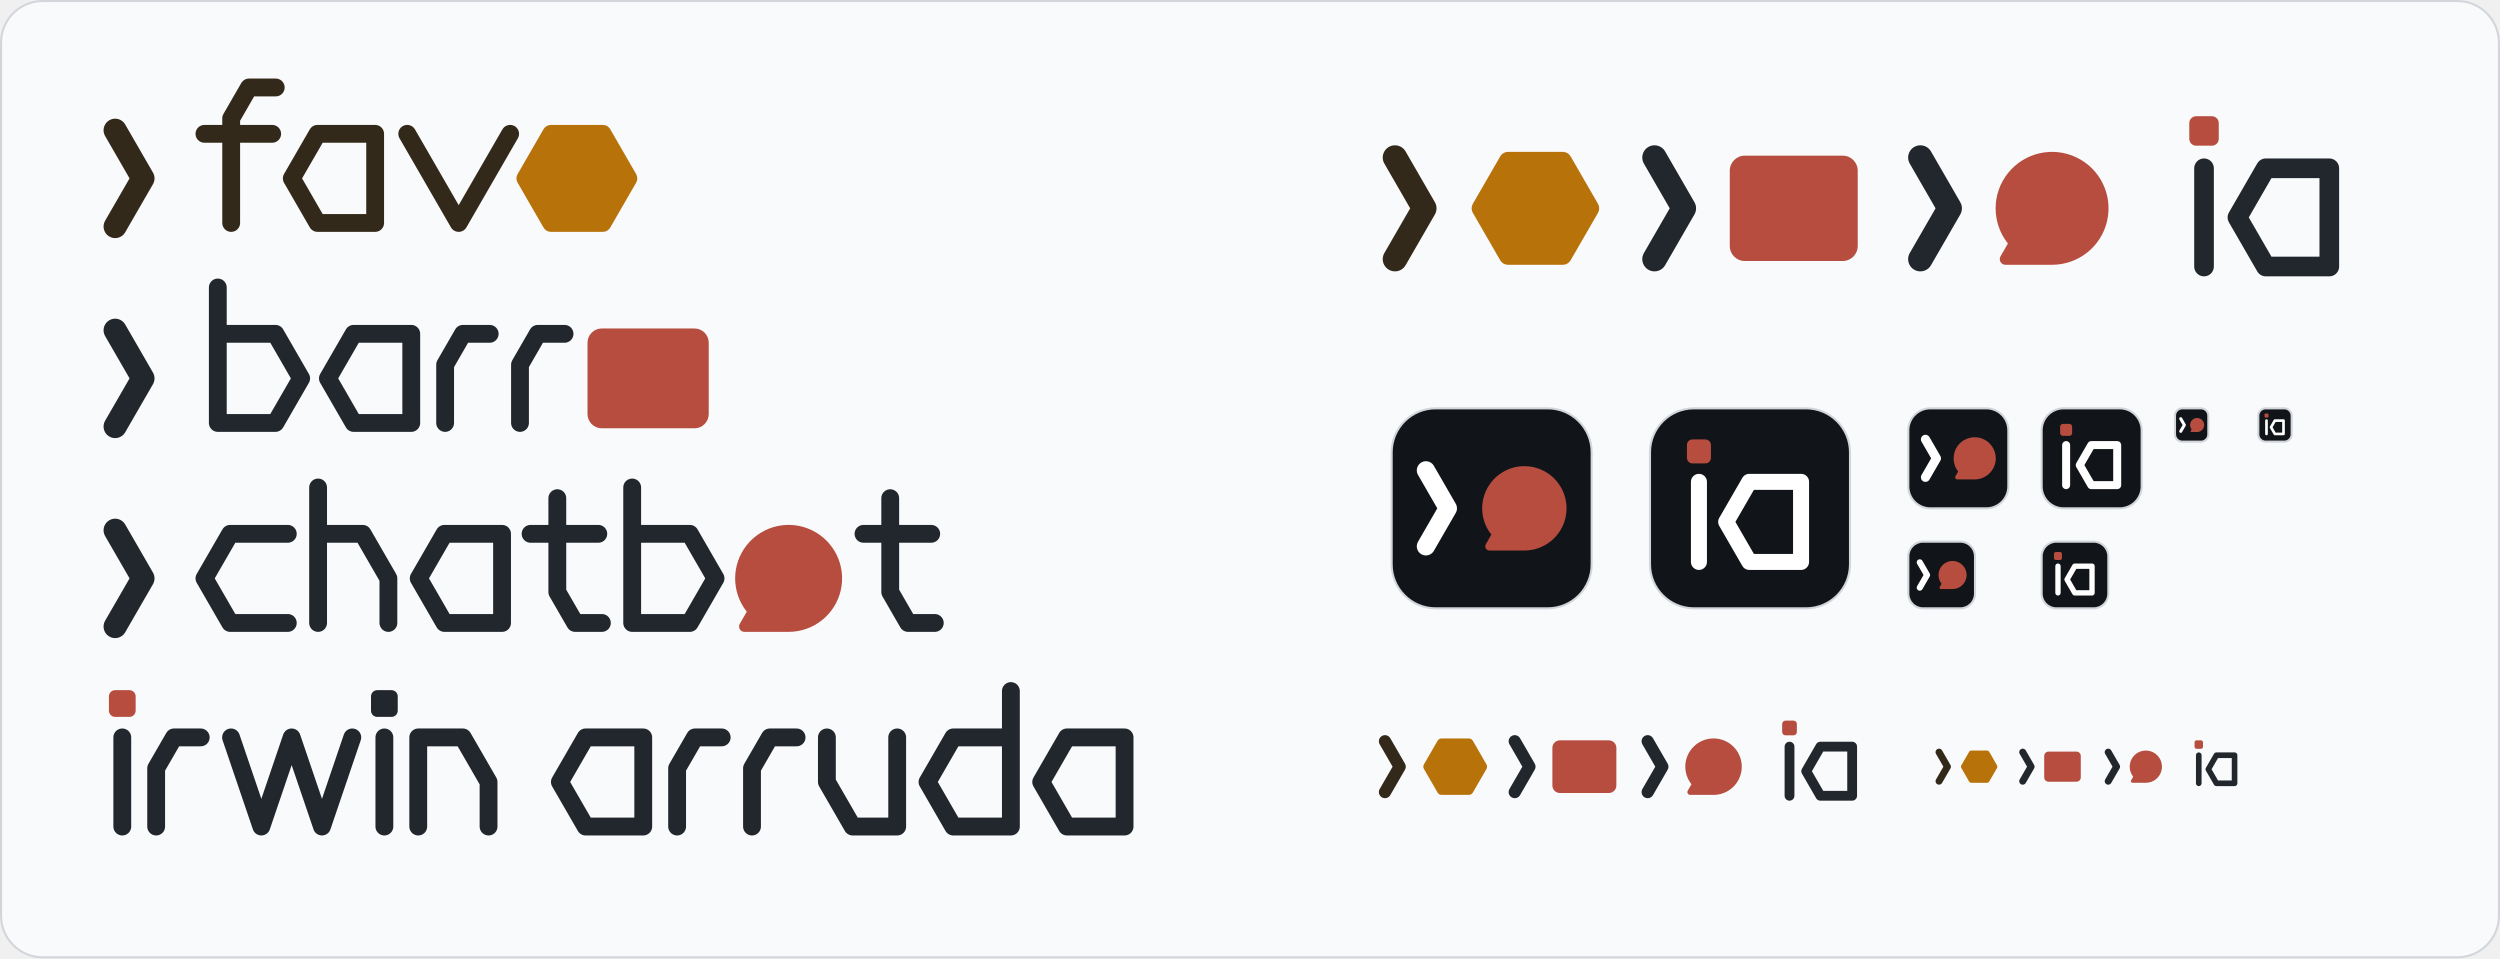
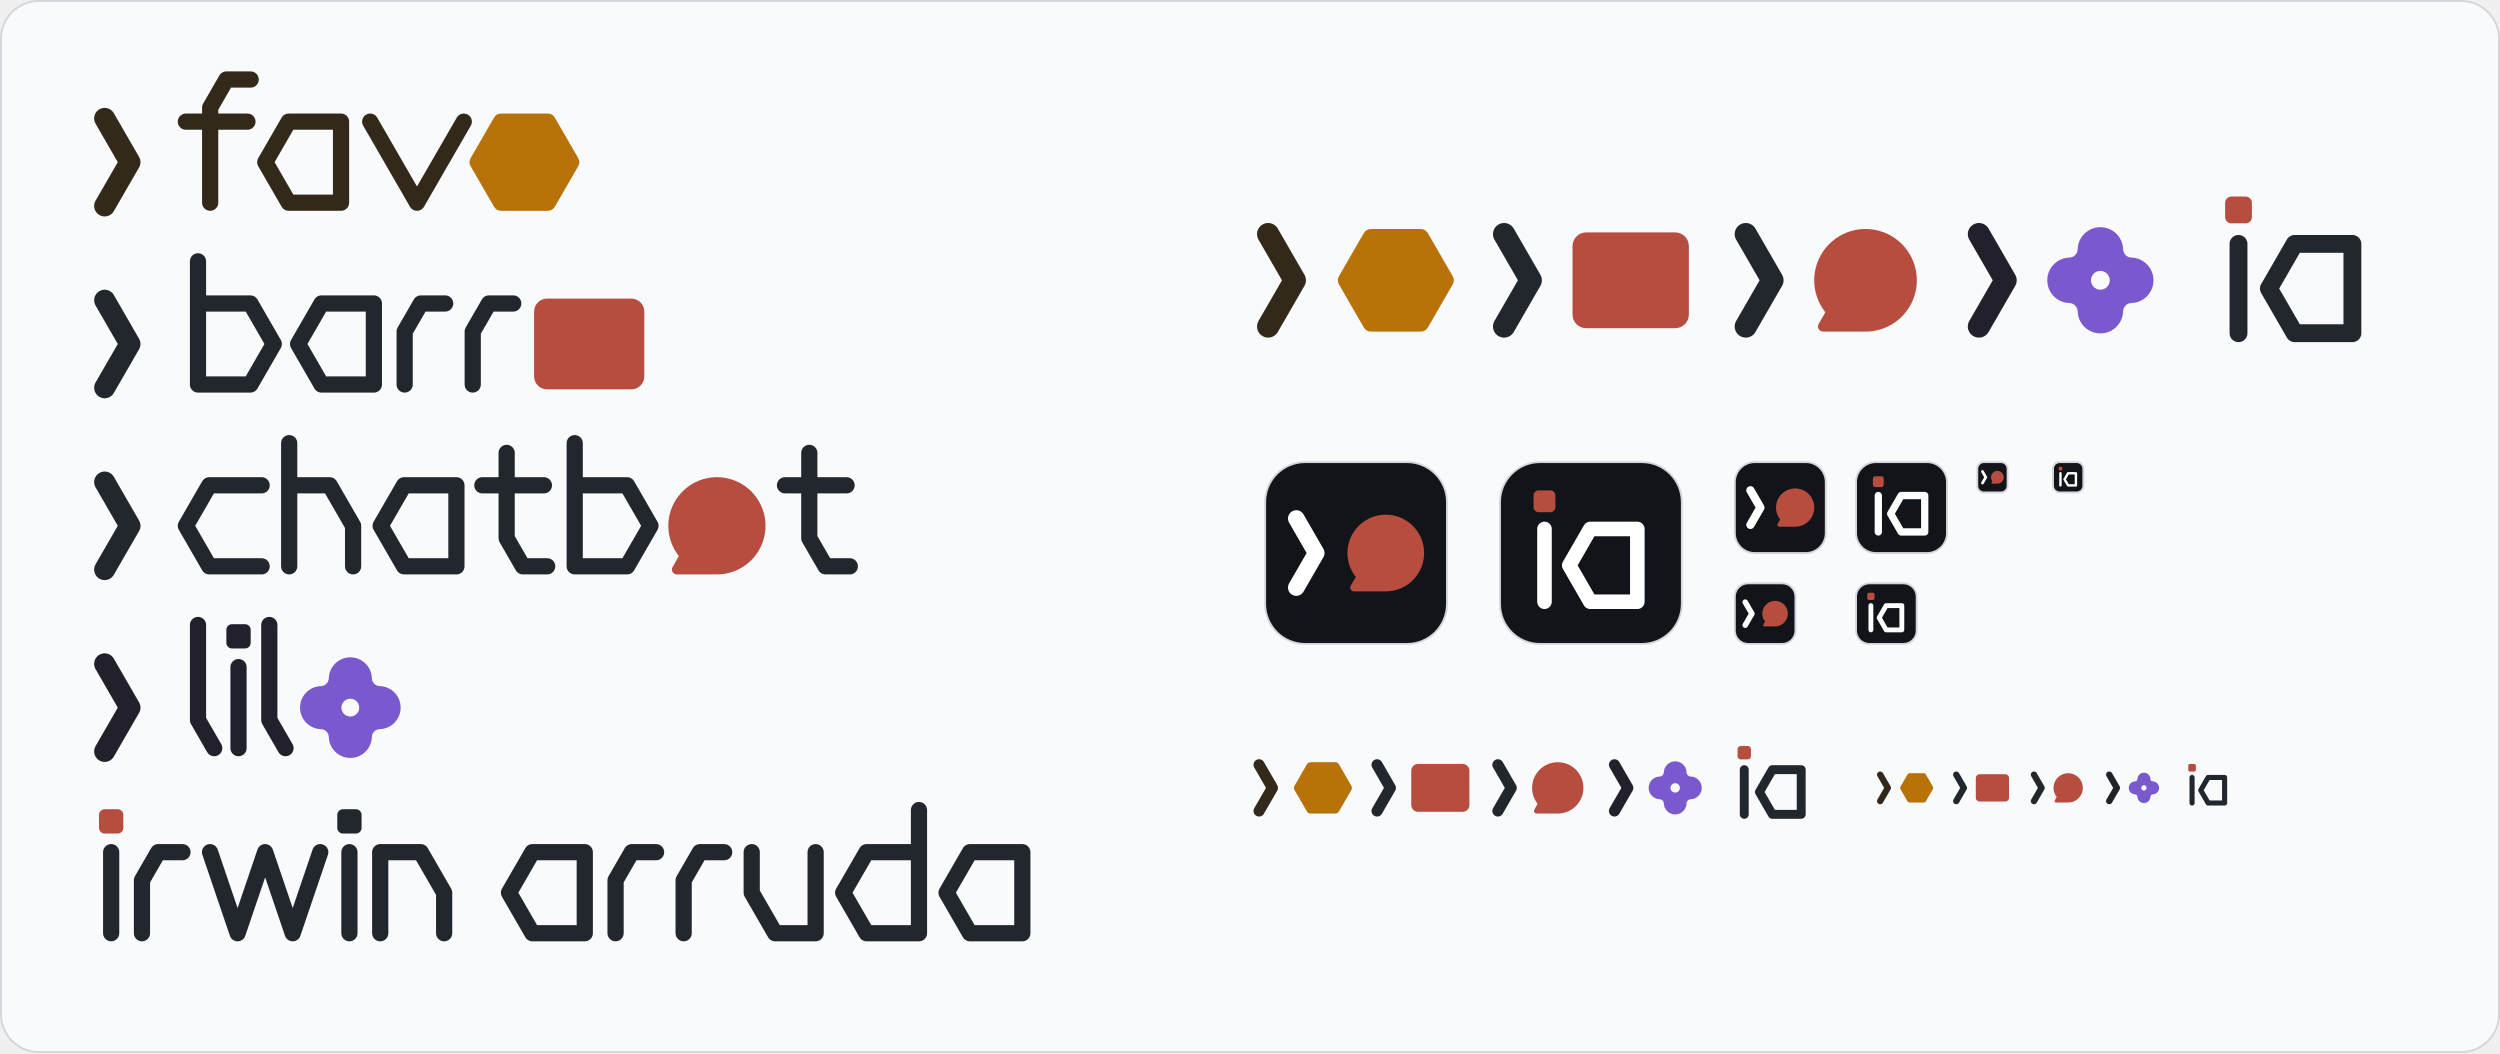
- <svg xmlns="http://www.w3.org/2000/svg" viewBox="0 0 1200 460" role="img" aria-label="The marks of Favo, Barro, The Chatbot and Irwin Arruda, with their small marks and icons">
-   <rect x="0.5" y="0.5" width="1199" height="459" rx="20" fill="#F9FAFC" stroke="#D2D6DB" />
+ <svg xmlns="http://www.w3.org/2000/svg" viewBox="0 0 1320 556" role="img" aria-label="The marks of Favo, Barro, The Chatbot, Lila and Irwin Arruda, with their small marks and icons">
+   <rect x="0.5" y="0.5" width="1319" height="555" rx="20" fill="#F9FAFC" stroke="#D2D6DB" />
  <svg x="48" y="36" width="260.25" height="80" viewBox="-4 -166 608.33 187">
    <path d="M13 -104L44.18 -50L13 4" fill="none" stroke="#33291A" stroke-width="26" stroke-linecap="round" stroke-linejoin="round" />
    <g fill="none" stroke="#33291A" stroke-width="20" stroke-linecap="round" stroke-linejoin="round">
      <path transform="translate(113.18 0)" d="M30 0V-117.36L50 -152H80M0 -100H76" />
      <path transform="translate(211.18 0)" d="M93.53 -100H28.87L0 -50L28.87 0H93.53M93.53 -100V0" />
      <path transform="translate(340.71 0)" d="M0 -100L57.73 0L115.47 -100" />
    </g>
    <path transform="translate(461.77 0)" d="M135.56 -55.2Q138.56 -50 135.56 -44.8L106.92 4.8Q103.92 10 97.92 10L40.64 10Q34.64 10 31.64 4.8L3 -44.8Q0 -50 3 -55.2L31.64 -104.8Q34.64 -110 40.64 -110L97.92 -110Q103.92 -110 106.92 -104.8Z" fill="#B8720A" />
  </svg>
  <svg x="48" y="132" width="293.9" height="80" viewBox="-4 -166 687 187">
    <path d="M13 -104L44.18 -50L13 4" fill="none" stroke="#21272D" stroke-width="26" stroke-linecap="round" stroke-linejoin="round" />
    <g fill="none" stroke="#21272D" stroke-width="20" stroke-linecap="round" stroke-linejoin="round">
      <path transform="translate(128.18 0)" d="M0 -152V0H64.67L93.53 -50L64.67 -100H0" />
      <path transform="translate(251.71 0)" d="M93.53 -100H28.87L0 -50L28.87 0H93.53M93.53 -100V0" />
      <path transform="translate(383.24 0)" d="M0 0V-65.36L20 -100H50" />
      <path transform="translate(467.24 0)" d="M0 0V-65.36L20 -100H50" />
    </g>
    <path transform="translate(543 0)" d="M16 -106H120A16 16 0 0 1 136 -90V-10A16 16 0 0 1 120 6H16A16 16 0 0 1 0 -10V-90A16 16 0 0 1 16 -106Z" fill="#B64D3F" />
  </svg>
  <svg x="48" y="228" width="406.69" height="80" viewBox="-4 -166 950.64 187">
    <path d="M13 -104L44.18 -50L13 4" fill="none" stroke="#21272D" stroke-width="26" stroke-linecap="round" stroke-linejoin="round" />
    <g fill="none" stroke="#21272D" stroke-width="20" stroke-linecap="round" stroke-linejoin="round">
      <path transform="translate(113.18 0)" d="M93.53 -100H28.87L0 -50L28.87 0H93.53" />
      <path transform="translate(240.71 0)" d="M0 -152V0M0 -100H50L78.87 -50V0" />
      <path transform="translate(353.58 0)" d="M93.53 -100H28.87L0 -50L28.87 0H93.53M93.53 -100V0" />
      <path transform="translate(479.11 0)" d="M30 -140V-34.64L50 0H80M0 -100H76" />
      <path transform="translate(593.11 0)" d="M0 -152V0H64.67L93.53 -50L64.67 -100H0" />
      <path transform="translate(852.64 0)" d="M30 -140V-34.64L50 0H80M0 -100H76" />
    </g>
    <path transform="translate(708.64 0)" d="M60 10H10.39A6 6 0 0 1 5.2 1L13.06 -12.63A60 60 0 1 1 60 10Z" fill="#B64D3F" />
  </svg>
-   <svg x="48" y="324" width="500.35" height="81.3" viewBox="0 -170 1169.33 190">
+   <svg x="48" y="324" width="165.21" height="80" viewBox="-4 -166 386.18 187">
+     <path d="M13 -104L44.18 -50L13 4" fill="none" stroke="#22202B" stroke-width="26" stroke-linecap="round" stroke-linejoin="round" />
+     <g fill="none" stroke="#22202B" stroke-width="20" stroke-linecap="round" stroke-linejoin="round">
+       <path transform="translate(128.18 0)" d="M0 -152V-34.64L20 0" />
+       <path transform="translate(178.18 0)" d="M0 0V-100" />
+       <path transform="translate(216.18 0)" d="M0 -152V-34.64L20 0" />
+     </g>
+     <rect x="163.18" y="-153" width="30" height="30" rx="7" fill="#22202B" />
+     <path transform="translate(254.18 0)" d="M98.25 -76.56A26.57 26.57 0 0 1 98.25 -23.44A10 10 0 0 0 88.56 -13.75A26.57 26.57 0 0 1 35.44 -13.75A10 10 0 0 0 25.75 -23.44A26.57 26.57 0 0 1 25.75 -76.56A10 10 0 0 0 35.44 -86.25A26.57 26.57 0 0 1 88.56 -86.25A10 10 0 0 0 98.25 -76.56ZM73 -50A11 11 0 1 0 51 -50A11 11 0 1 0 73 -50Z" fill="#7A58CE" />
+   </svg>
+   <svg x="48" y="420" width="500.35" height="81.3" viewBox="0 -170 1169.33 190">
    <g fill="none" stroke="#21272D" stroke-width="20" stroke-linecap="round" stroke-linejoin="round">
      <path transform="translate(25 0)" d="M0 0V-100" />
      <path transform="translate(63 0)" d="M0 0V-65.36L20 -100H50" />
      <path transform="translate(147 0)" d="M0 -100L34 0L68 -100L102 0L136 -100" />
      <path transform="translate(319 0)" d="M0 0V-100" />
      <path transform="translate(357 0)" d="M0 0V-100H50L78.87 -50V0" />
      <path transform="translate(515.87 0)" d="M93.53 -100H28.87L0 -50L28.87 0H93.53M93.53 -100V0" />
      <path transform="translate(647.4 0)" d="M0 0V-65.36L20 -100H50" />
      <path transform="translate(731.4 0)" d="M0 0V-65.36L20 -100H50" />
      <path transform="translate(815.4 0)" d="M0 -100V-50L28.87 0H78.87V-100" />
      <path transform="translate(928.27 0)" d="M93.53 -100H28.87L0 -50L28.87 0H93.53M93.53 -152V0" />
      <path transform="translate(1055.8 0)" d="M93.53 -100H28.87L0 -50L28.87 0H93.53M93.53 -100V0" />
    </g>
    <rect x="10" y="-153" width="30" height="30" rx="7" fill="#B64D3F" />
    <rect x="304" y="-153" width="30" height="30" rx="7" fill="#21272D" />
  </svg>
-   <svg x="660" y="44" width="112" height="112" viewBox="-8.22 -174 248 248">
+   <svg x="660" y="92" width="112" height="112" viewBox="-8.22 -174 248 248">
    <path d="M13 -104L44.18 -50L13 4" fill="none" stroke="#33291A" stroke-width="26" stroke-linecap="round" stroke-linejoin="round" />
    <path transform="translate(93 0)" d="M135.56 -55.2Q138.56 -50 135.56 -44.8L106.92 4.8Q103.92 10 97.92 10L40.64 10Q34.64 10 31.64 4.8L3 -44.8Q0 -50 3 -55.2L31.64 -104.8Q34.64 -110 40.64 -110L97.92 -110Q103.92 -110 106.92 -104.8Z" fill="#B8720A" />
  </svg>
-   <svg x="784" y="44" width="112" height="112" viewBox="-9.5 -174 248 248">
+   <svg x="784" y="92" width="112" height="112" viewBox="-9.5 -174 248 248">
    <path d="M13 -104L44.18 -50L13 4" fill="none" stroke="#21272D" stroke-width="26" stroke-linecap="round" stroke-linejoin="round" />
    <path transform="translate(93 0)" d="M16 -106H120A16 16 0 0 1 136 -90V-10A16 16 0 0 1 120 6H16A16 16 0 0 1 0 -10V-90A16 16 0 0 1 16 -106Z" fill="#B64D3F" />
  </svg>
-   <svg x="908" y="44" width="112" height="112" viewBox="-17.5 -174 248 248">
+   <svg x="908" y="92" width="112" height="112" viewBox="-17.5 -174 248 248">
    <path d="M13 -104L44.18 -50L13 4" fill="none" stroke="#21272D" stroke-width="26" stroke-linecap="round" stroke-linejoin="round" />
    <path transform="translate(93 0)" d="M60 10H10.39A6 6 0 0 1 5.2 1L13.06 -12.63A60 60 0 1 1 60 10Z" fill="#B64D3F" />
  </svg>
-   <svg x="1032" y="44" width="112" height="112" viewBox="-30 -178 237.53 237.53">
+   <svg x="1032" y="92" width="112" height="112" viewBox="-15.5 -174 248 248">
+     <path d="M13 -104L44.18 -50L13 4" fill="none" stroke="#22202B" stroke-width="26" stroke-linecap="round" stroke-linejoin="round" />
+     <path transform="translate(93 0)" d="M98.25 -76.56A26.57 26.57 0 0 1 98.25 -23.44A10 10 0 0 0 88.56 -13.75A26.57 26.57 0 0 1 35.44 -13.75A10 10 0 0 0 25.75 -23.44A26.57 26.57 0 0 1 25.75 -76.56A10 10 0 0 0 35.44 -86.25A26.57 26.57 0 0 1 88.56 -86.25A10 10 0 0 0 98.25 -76.56ZM73 -50A11 11 0 1 0 51 -50A11 11 0 1 0 73 -50Z" fill="#7A58CE" />
+   </svg>
+   <svg x="1156" y="92" width="112" height="112" viewBox="-30 -178 237.53 237.53">
    <g fill="none" stroke="#21272D" stroke-width="20" stroke-linecap="round" stroke-linejoin="round">
      <path transform="translate(25 0)" d="M0 0V-100" />
      <path transform="translate(59 0)" d="M93.53 -100H28.87L0 -50L28.87 0H93.53M93.53 -100V0" />
    </g>
    <rect x="10" y="-153" width="30" height="30" rx="7" fill="#B64D3F" />
  </svg>
-   <svg x="668" y="196" width="96" height="96" viewBox="0 0 512 512">
-     <rect width="512" height="512" rx="112" fill="#111418" />
-     <g transform="translate(256 256) scale(1.8) translate(-106.5 50)">
-       <path d="M13 -104L44.18 -50L13 4" fill="none" stroke="#FFFFFF" stroke-width="26" stroke-linecap="round" stroke-linejoin="round" />
-       <path transform="translate(93 0)" d="M60 10H10.39A6 6 0 0 1 5.2 1L13.06 -12.63A60 60 0 1 1 60 10Z" fill="#B64D3F" />
-     </g>
-   </svg>
-   <rect x="668" y="196" width="96" height="96" rx="21.12" fill="none" stroke="#D2D6DB" />
-   <svg x="792" y="196" width="96" height="96" viewBox="0 0 512 512">
-     <rect width="512" height="512" rx="112" fill="#111418" />
-     <g transform="translate(256 262) scale(2.05) translate(-88.77 64)">
-       <g fill="none" stroke="#FFFFFF" stroke-width="20" stroke-linecap="round" stroke-linejoin="round">
-         <path transform="translate(25 0)" d="M0 0V-100" />
-         <path transform="translate(59 0)" d="M93.53 -100H28.87L0 -50L28.87 0H93.53M93.53 -100V0" />
-       </g>
-       <rect x="10" y="-153" width="30" height="30" rx="7" fill="#B64D3F" />
-     </g>
-   </svg>
-   <rect x="792" y="196" width="96" height="96" rx="21.12" fill="none" stroke="#D2D6DB" />
-   <svg x="916" y="196" width="48" height="48" viewBox="0 0 512 512">
-     <rect width="512" height="512" rx="112" fill="#111418" />
-     <g transform="translate(256 256) scale(1.8) translate(-106.5 50)">
-       <path d="M13 -104L44.18 -50L13 4" fill="none" stroke="#FFFFFF" stroke-width="26" stroke-linecap="round" stroke-linejoin="round" />
-       <path transform="translate(93 0)" d="M60 10H10.39A6 6 0 0 1 5.2 1L13.06 -12.63A60 60 0 1 1 60 10Z" fill="#B64D3F" />
-     </g>
-   </svg>
-   <rect x="916" y="196" width="48" height="48" rx="10.56" fill="none" stroke="#D2D6DB" />
-   <svg x="980" y="196" width="48" height="48" viewBox="0 0 512 512">
-     <rect width="512" height="512" rx="112" fill="#111418" />
-     <g transform="translate(256 262) scale(2.05) translate(-88.77 64)">
-       <g fill="none" stroke="#FFFFFF" stroke-width="20" stroke-linecap="round" stroke-linejoin="round">
-         <path transform="translate(25 0)" d="M0 0V-100" />
-         <path transform="translate(59 0)" d="M93.53 -100H28.87L0 -50L28.87 0H93.53M93.53 -100V0" />
-       </g>
-       <rect x="10" y="-153" width="30" height="30" rx="7" fill="#B64D3F" />
-     </g>
-   </svg>
-   <rect x="980" y="196" width="48" height="48" rx="10.56" fill="none" stroke="#D2D6DB" />
-   <svg x="916" y="260" width="32" height="32" viewBox="0 0 512 512">
-     <rect width="512" height="512" rx="112" fill="#111418" />
-     <g transform="translate(256 256) scale(1.8) translate(-106.5 50)">
-       <path d="M13 -104L44.18 -50L13 4" fill="none" stroke="#FFFFFF" stroke-width="26" stroke-linecap="round" stroke-linejoin="round" />
-       <path transform="translate(93 0)" d="M60 10H10.39A6 6 0 0 1 5.2 1L13.06 -12.63A60 60 0 1 1 60 10Z" fill="#B64D3F" />
-     </g>
-   </svg>
-   <rect x="916" y="260" width="32" height="32" rx="7.04" fill="none" stroke="#D2D6DB" />
-   <svg x="980" y="260" width="32" height="32" viewBox="0 0 512 512">
-     <rect width="512" height="512" rx="112" fill="#111418" />
-     <g transform="translate(256 262) scale(2.05) translate(-88.77 64)">
-       <g fill="none" stroke="#FFFFFF" stroke-width="20" stroke-linecap="round" stroke-linejoin="round">
-         <path transform="translate(25 0)" d="M0 0V-100" />
-         <path transform="translate(59 0)" d="M93.53 -100H28.87L0 -50L28.87 0H93.53M93.53 -100V0" />
-       </g>
-       <rect x="10" y="-153" width="30" height="30" rx="7" fill="#B64D3F" />
-     </g>
-   </svg>
-   <rect x="980" y="260" width="32" height="32" rx="7.04" fill="none" stroke="#D2D6DB" />
-   <svg x="1044" y="196" width="16" height="16" viewBox="0 0 512 512">
-     <rect width="512" height="512" rx="112" fill="#111418" />
-     <g transform="translate(256 256) scale(1.8) translate(-106.5 50)">
-       <path d="M13 -104L44.18 -50L13 4" fill="none" stroke="#FFFFFF" stroke-width="26" stroke-linecap="round" stroke-linejoin="round" />
-       <path transform="translate(93 0)" d="M60 10H10.39A6 6 0 0 1 5.2 1L13.06 -12.63A60 60 0 1 1 60 10Z" fill="#B64D3F" />
-     </g>
-   </svg>
-   <rect x="1044" y="196" width="16" height="16" rx="3.52" fill="none" stroke="#D2D6DB" />
-   <svg x="1084" y="196" width="16" height="16" viewBox="0 0 512 512">
-     <rect width="512" height="512" rx="112" fill="#111418" />
-     <g transform="translate(256 262) scale(2.05) translate(-88.77 64)">
-       <g fill="none" stroke="#FFFFFF" stroke-width="20" stroke-linecap="round" stroke-linejoin="round">
-         <path transform="translate(25 0)" d="M0 0V-100" />
-         <path transform="translate(59 0)" d="M93.53 -100H28.87L0 -50L28.87 0H93.53M93.53 -100V0" />
-       </g>
-       <rect x="10" y="-153" width="30" height="30" rx="7" fill="#B64D3F" />
-     </g>
-   </svg>
-   <rect x="1084" y="196" width="16" height="16" rx="3.52" fill="none" stroke="#D2D6DB" />
-   <svg x="660" y="340" width="56" height="56" viewBox="-8.22 -174 248 248">
+   <svg x="668" y="244" width="96" height="96" viewBox="0 0 512 512">
+     <rect width="512" height="512" rx="112" fill="#111418" />
+     <g transform="translate(256 256) scale(1.8) translate(-106.5 50)">
+       <path d="M13 -104L44.18 -50L13 4" fill="none" stroke="#FFFFFF" stroke-width="26" stroke-linecap="round" stroke-linejoin="round" />
+       <path transform="translate(93 0)" d="M60 10H10.39A6 6 0 0 1 5.2 1L13.06 -12.63A60 60 0 1 1 60 10Z" fill="#B64D3F" />
+     </g>
+   </svg>
+   <rect x="668" y="244" width="96" height="96" rx="21.12" fill="none" stroke="#D2D6DB" />
+   <svg x="792" y="244" width="96" height="96" viewBox="0 0 512 512">
+     <rect width="512" height="512" rx="112" fill="#111418" />
+     <g transform="translate(256 262) scale(2.05) translate(-88.77 64)">
+       <g fill="none" stroke="#FFFFFF" stroke-width="20" stroke-linecap="round" stroke-linejoin="round">
+         <path transform="translate(25 0)" d="M0 0V-100" />
+         <path transform="translate(59 0)" d="M93.53 -100H28.87L0 -50L28.87 0H93.53M93.53 -100V0" />
+       </g>
+       <rect x="10" y="-153" width="30" height="30" rx="7" fill="#B64D3F" />
+     </g>
+   </svg>
+   <rect x="792" y="244" width="96" height="96" rx="21.12" fill="none" stroke="#D2D6DB" />
+   <svg x="916" y="244" width="48" height="48" viewBox="0 0 512 512">
+     <rect width="512" height="512" rx="112" fill="#111418" />
+     <g transform="translate(256 256) scale(1.8) translate(-106.5 50)">
+       <path d="M13 -104L44.18 -50L13 4" fill="none" stroke="#FFFFFF" stroke-width="26" stroke-linecap="round" stroke-linejoin="round" />
+       <path transform="translate(93 0)" d="M60 10H10.39A6 6 0 0 1 5.2 1L13.06 -12.63A60 60 0 1 1 60 10Z" fill="#B64D3F" />
+     </g>
+   </svg>
+   <rect x="916" y="244" width="48" height="48" rx="10.56" fill="none" stroke="#D2D6DB" />
+   <svg x="980" y="244" width="48" height="48" viewBox="0 0 512 512">
+     <rect width="512" height="512" rx="112" fill="#111418" />
+     <g transform="translate(256 262) scale(2.05) translate(-88.77 64)">
+       <g fill="none" stroke="#FFFFFF" stroke-width="20" stroke-linecap="round" stroke-linejoin="round">
+         <path transform="translate(25 0)" d="M0 0V-100" />
+         <path transform="translate(59 0)" d="M93.53 -100H28.87L0 -50L28.87 0H93.53M93.53 -100V0" />
+       </g>
+       <rect x="10" y="-153" width="30" height="30" rx="7" fill="#B64D3F" />
+     </g>
+   </svg>
+   <rect x="980" y="244" width="48" height="48" rx="10.56" fill="none" stroke="#D2D6DB" />
+   <svg x="916" y="308" width="32" height="32" viewBox="0 0 512 512">
+     <rect width="512" height="512" rx="112" fill="#111418" />
+     <g transform="translate(256 256) scale(1.8) translate(-106.5 50)">
+       <path d="M13 -104L44.18 -50L13 4" fill="none" stroke="#FFFFFF" stroke-width="26" stroke-linecap="round" stroke-linejoin="round" />
+       <path transform="translate(93 0)" d="M60 10H10.39A6 6 0 0 1 5.2 1L13.06 -12.63A60 60 0 1 1 60 10Z" fill="#B64D3F" />
+     </g>
+   </svg>
+   <rect x="916" y="308" width="32" height="32" rx="7.04" fill="none" stroke="#D2D6DB" />
+   <svg x="980" y="308" width="32" height="32" viewBox="0 0 512 512">
+     <rect width="512" height="512" rx="112" fill="#111418" />
+     <g transform="translate(256 262) scale(2.05) translate(-88.77 64)">
+       <g fill="none" stroke="#FFFFFF" stroke-width="20" stroke-linecap="round" stroke-linejoin="round">
+         <path transform="translate(25 0)" d="M0 0V-100" />
+         <path transform="translate(59 0)" d="M93.53 -100H28.87L0 -50L28.87 0H93.53M93.53 -100V0" />
+       </g>
+       <rect x="10" y="-153" width="30" height="30" rx="7" fill="#B64D3F" />
+     </g>
+   </svg>
+   <rect x="980" y="308" width="32" height="32" rx="7.04" fill="none" stroke="#D2D6DB" />
+   <svg x="1044" y="244" width="16" height="16" viewBox="0 0 512 512">
+     <rect width="512" height="512" rx="112" fill="#111418" />
+     <g transform="translate(256 256) scale(1.8) translate(-106.5 50)">
+       <path d="M13 -104L44.18 -50L13 4" fill="none" stroke="#FFFFFF" stroke-width="26" stroke-linecap="round" stroke-linejoin="round" />
+       <path transform="translate(93 0)" d="M60 10H10.39A6 6 0 0 1 5.2 1L13.06 -12.63A60 60 0 1 1 60 10Z" fill="#B64D3F" />
+     </g>
+   </svg>
+   <rect x="1044" y="244" width="16" height="16" rx="3.52" fill="none" stroke="#D2D6DB" />
+   <svg x="1084" y="244" width="16" height="16" viewBox="0 0 512 512">
+     <rect width="512" height="512" rx="112" fill="#111418" />
+     <g transform="translate(256 262) scale(2.05) translate(-88.77 64)">
+       <g fill="none" stroke="#FFFFFF" stroke-width="20" stroke-linecap="round" stroke-linejoin="round">
+         <path transform="translate(25 0)" d="M0 0V-100" />
+         <path transform="translate(59 0)" d="M93.53 -100H28.87L0 -50L28.87 0H93.53M93.53 -100V0" />
+       </g>
+       <rect x="10" y="-153" width="30" height="30" rx="7" fill="#B64D3F" />
+     </g>
+   </svg>
+   <rect x="1084" y="244" width="16" height="16" rx="3.52" fill="none" stroke="#D2D6DB" />
+   <svg x="660" y="388" width="56" height="56" viewBox="-8.22 -174 248 248">
    <path d="M13 -104L44.18 -50L13 4" fill="none" stroke="#33291A" stroke-width="26" stroke-linecap="round" stroke-linejoin="round" />
    <path transform="translate(93 0)" d="M135.56 -55.2Q138.56 -50 135.56 -44.8L106.92 4.8Q103.92 10 97.92 10L40.64 10Q34.64 10 31.64 4.8L3 -44.8Q0 -50 3 -55.2L31.64 -104.8Q34.64 -110 40.64 -110L97.92 -110Q103.92 -110 106.92 -104.8Z" fill="#B8720A" />
  </svg>
-   <svg x="722" y="340" width="56" height="56" viewBox="-9.5 -174 248 248">
+   <svg x="722" y="388" width="56" height="56" viewBox="-9.5 -174 248 248">
    <path d="M13 -104L44.18 -50L13 4" fill="none" stroke="#21272D" stroke-width="26" stroke-linecap="round" stroke-linejoin="round" />
    <path transform="translate(93 0)" d="M16 -106H120A16 16 0 0 1 136 -90V-10A16 16 0 0 1 120 6H16A16 16 0 0 1 0 -10V-90A16 16 0 0 1 16 -106Z" fill="#B64D3F" />
  </svg>
-   <svg x="784" y="340" width="56" height="56" viewBox="-17.5 -174 248 248">
+   <svg x="784" y="388" width="56" height="56" viewBox="-17.5 -174 248 248">
    <path d="M13 -104L44.18 -50L13 4" fill="none" stroke="#21272D" stroke-width="26" stroke-linecap="round" stroke-linejoin="round" />
    <path transform="translate(93 0)" d="M60 10H10.39A6 6 0 0 1 5.2 1L13.06 -12.63A60 60 0 1 1 60 10Z" fill="#B64D3F" />
  </svg>
-   <svg x="846" y="340" width="56" height="56" viewBox="-30 -178 237.53 237.53">
+   <svg x="846" y="388" width="56" height="56" viewBox="-15.5 -174 248 248">
+     <path d="M13 -104L44.18 -50L13 4" fill="none" stroke="#22202B" stroke-width="26" stroke-linecap="round" stroke-linejoin="round" />
+     <path transform="translate(93 0)" d="M98.25 -76.56A26.57 26.57 0 0 1 98.25 -23.44A10 10 0 0 0 88.56 -13.75A26.57 26.57 0 0 1 35.44 -13.75A10 10 0 0 0 25.75 -23.44A26.57 26.57 0 0 1 25.75 -76.56A10 10 0 0 0 35.44 -86.25A26.57 26.57 0 0 1 88.56 -86.25A10 10 0 0 0 98.25 -76.56ZM73 -50A11 11 0 1 0 51 -50A11 11 0 1 0 73 -50Z" fill="#7A58CE" />
+   </svg>
+   <svg x="908" y="388" width="56" height="56" viewBox="-30 -178 237.53 237.53">
    <g fill="none" stroke="#21272D" stroke-width="20" stroke-linecap="round" stroke-linejoin="round">
      <path transform="translate(25 0)" d="M0 0V-100" />
      <path transform="translate(59 0)" d="M93.53 -100H28.87L0 -50L28.87 0H93.53M93.53 -100V0" />
    </g>
    <rect x="10" y="-153" width="30" height="30" rx="7" fill="#B64D3F" />
  </svg>
-   <svg x="928" y="352" width="32" height="32" viewBox="-8.22 -174 248 248">
+   <svg x="990" y="400" width="32" height="32" viewBox="-8.22 -174 248 248">
    <path d="M13 -104L44.18 -50L13 4" fill="none" stroke="#33291A" stroke-width="26" stroke-linecap="round" stroke-linejoin="round" />
    <path transform="translate(93 0)" d="M135.56 -55.2Q138.56 -50 135.56 -44.8L106.92 4.8Q103.92 10 97.92 10L40.64 10Q34.64 10 31.64 4.8L3 -44.8Q0 -50 3 -55.2L31.64 -104.8Q34.64 -110 40.64 -110L97.92 -110Q103.92 -110 106.92 -104.8Z" fill="#B8720A" />
  </svg>
-   <svg x="968" y="352" width="32" height="32" viewBox="-9.5 -174 248 248">
+   <svg x="1030" y="400" width="32" height="32" viewBox="-9.5 -174 248 248">
    <path d="M13 -104L44.18 -50L13 4" fill="none" stroke="#21272D" stroke-width="26" stroke-linecap="round" stroke-linejoin="round" />
    <path transform="translate(93 0)" d="M16 -106H120A16 16 0 0 1 136 -90V-10A16 16 0 0 1 120 6H16A16 16 0 0 1 0 -10V-90A16 16 0 0 1 16 -106Z" fill="#B64D3F" />
  </svg>
-   <svg x="1008" y="352" width="32" height="32" viewBox="-17.5 -174 248 248">
+   <svg x="1070" y="400" width="32" height="32" viewBox="-17.5 -174 248 248">
    <path d="M13 -104L44.18 -50L13 4" fill="none" stroke="#21272D" stroke-width="26" stroke-linecap="round" stroke-linejoin="round" />
    <path transform="translate(93 0)" d="M60 10H10.39A6 6 0 0 1 5.2 1L13.06 -12.63A60 60 0 1 1 60 10Z" fill="#B64D3F" />
  </svg>
-   <svg x="1048" y="352" width="32" height="32" viewBox="-30 -178 237.53 237.53">
+   <svg x="1110" y="400" width="32" height="32" viewBox="-15.5 -174 248 248">
+     <path d="M13 -104L44.18 -50L13 4" fill="none" stroke="#22202B" stroke-width="26" stroke-linecap="round" stroke-linejoin="round" />
+     <path transform="translate(93 0)" d="M98.25 -76.56A26.57 26.57 0 0 1 98.25 -23.44A10 10 0 0 0 88.56 -13.75A26.57 26.57 0 0 1 35.44 -13.75A10 10 0 0 0 25.75 -23.44A26.57 26.57 0 0 1 25.75 -76.56A10 10 0 0 0 35.44 -86.25A26.57 26.57 0 0 1 88.56 -86.25A10 10 0 0 0 98.25 -76.56ZM73 -50A11 11 0 1 0 51 -50A11 11 0 1 0 73 -50Z" fill="#7A58CE" />
+   </svg>
+   <svg x="1150" y="400" width="32" height="32" viewBox="-30 -178 237.53 237.53">
    <g fill="none" stroke="#21272D" stroke-width="20" stroke-linecap="round" stroke-linejoin="round">
      <path transform="translate(25 0)" d="M0 0V-100" />
      <path transform="translate(59 0)" d="M93.53 -100H28.87L0 -50L28.87 0H93.53M93.53 -100V0" />
    </g>
    <rect x="10" y="-153" width="30" height="30" rx="7" fill="#B64D3F" />
  </svg>
</svg>
